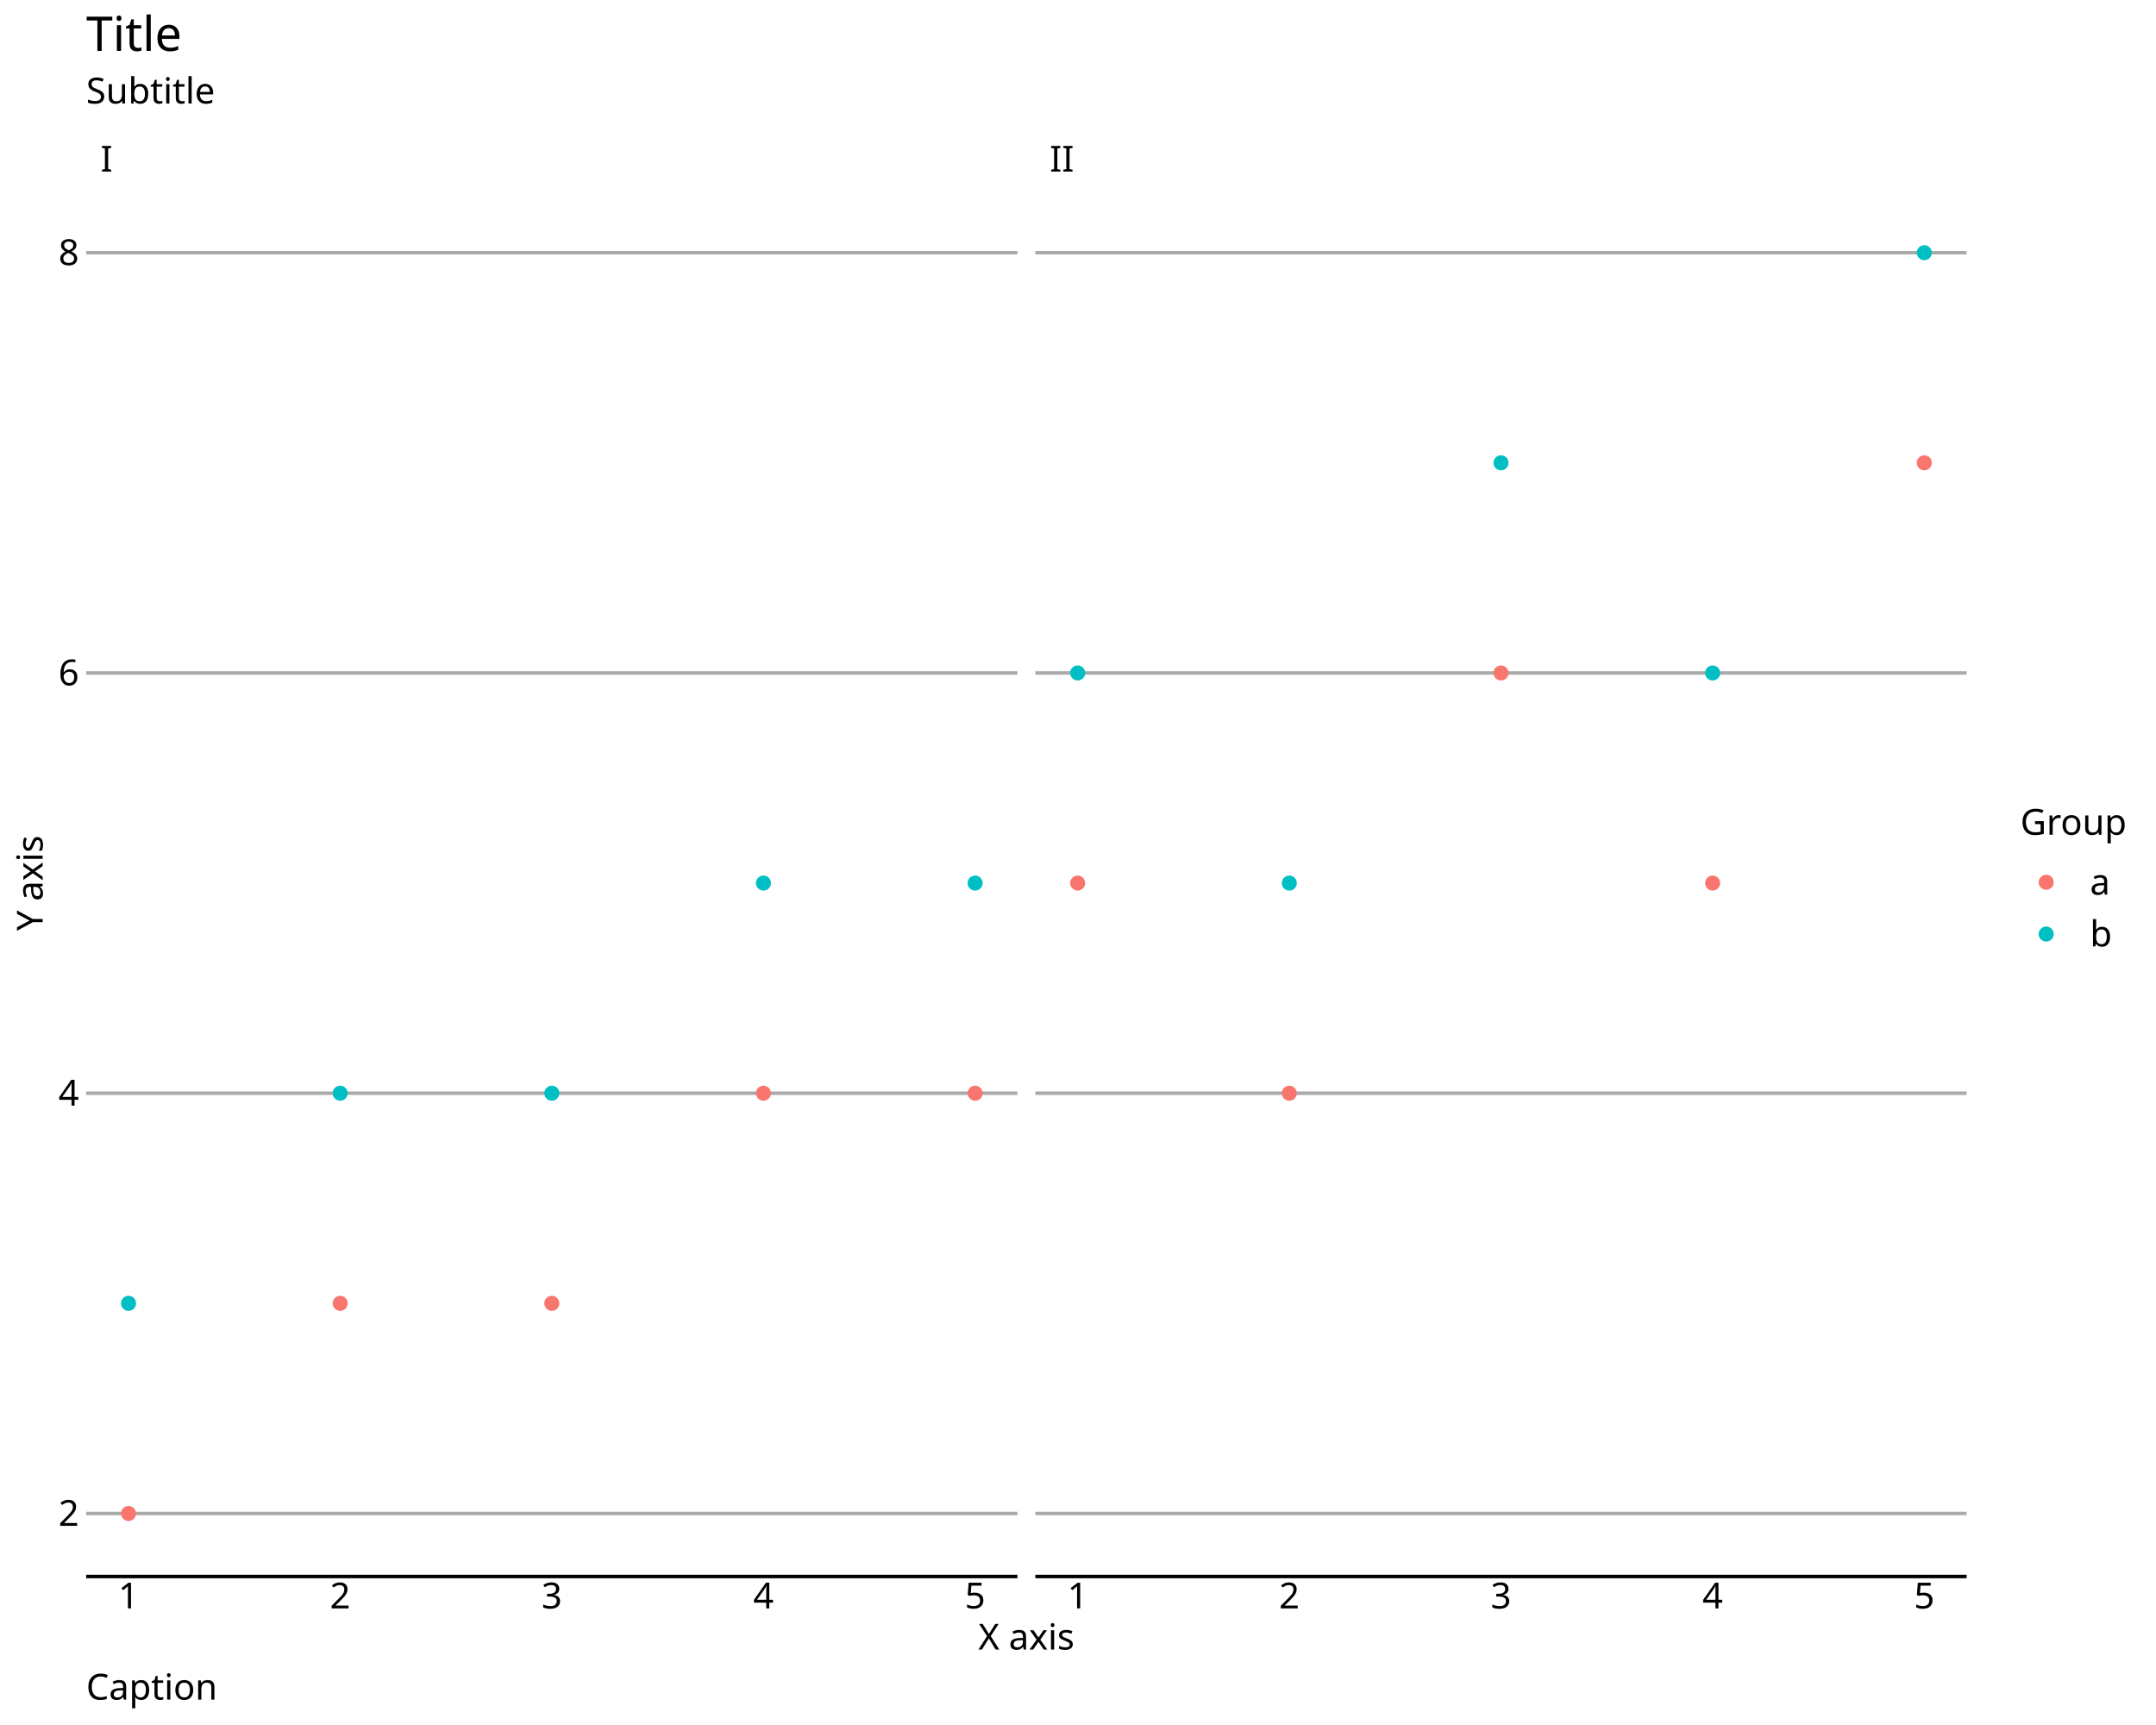
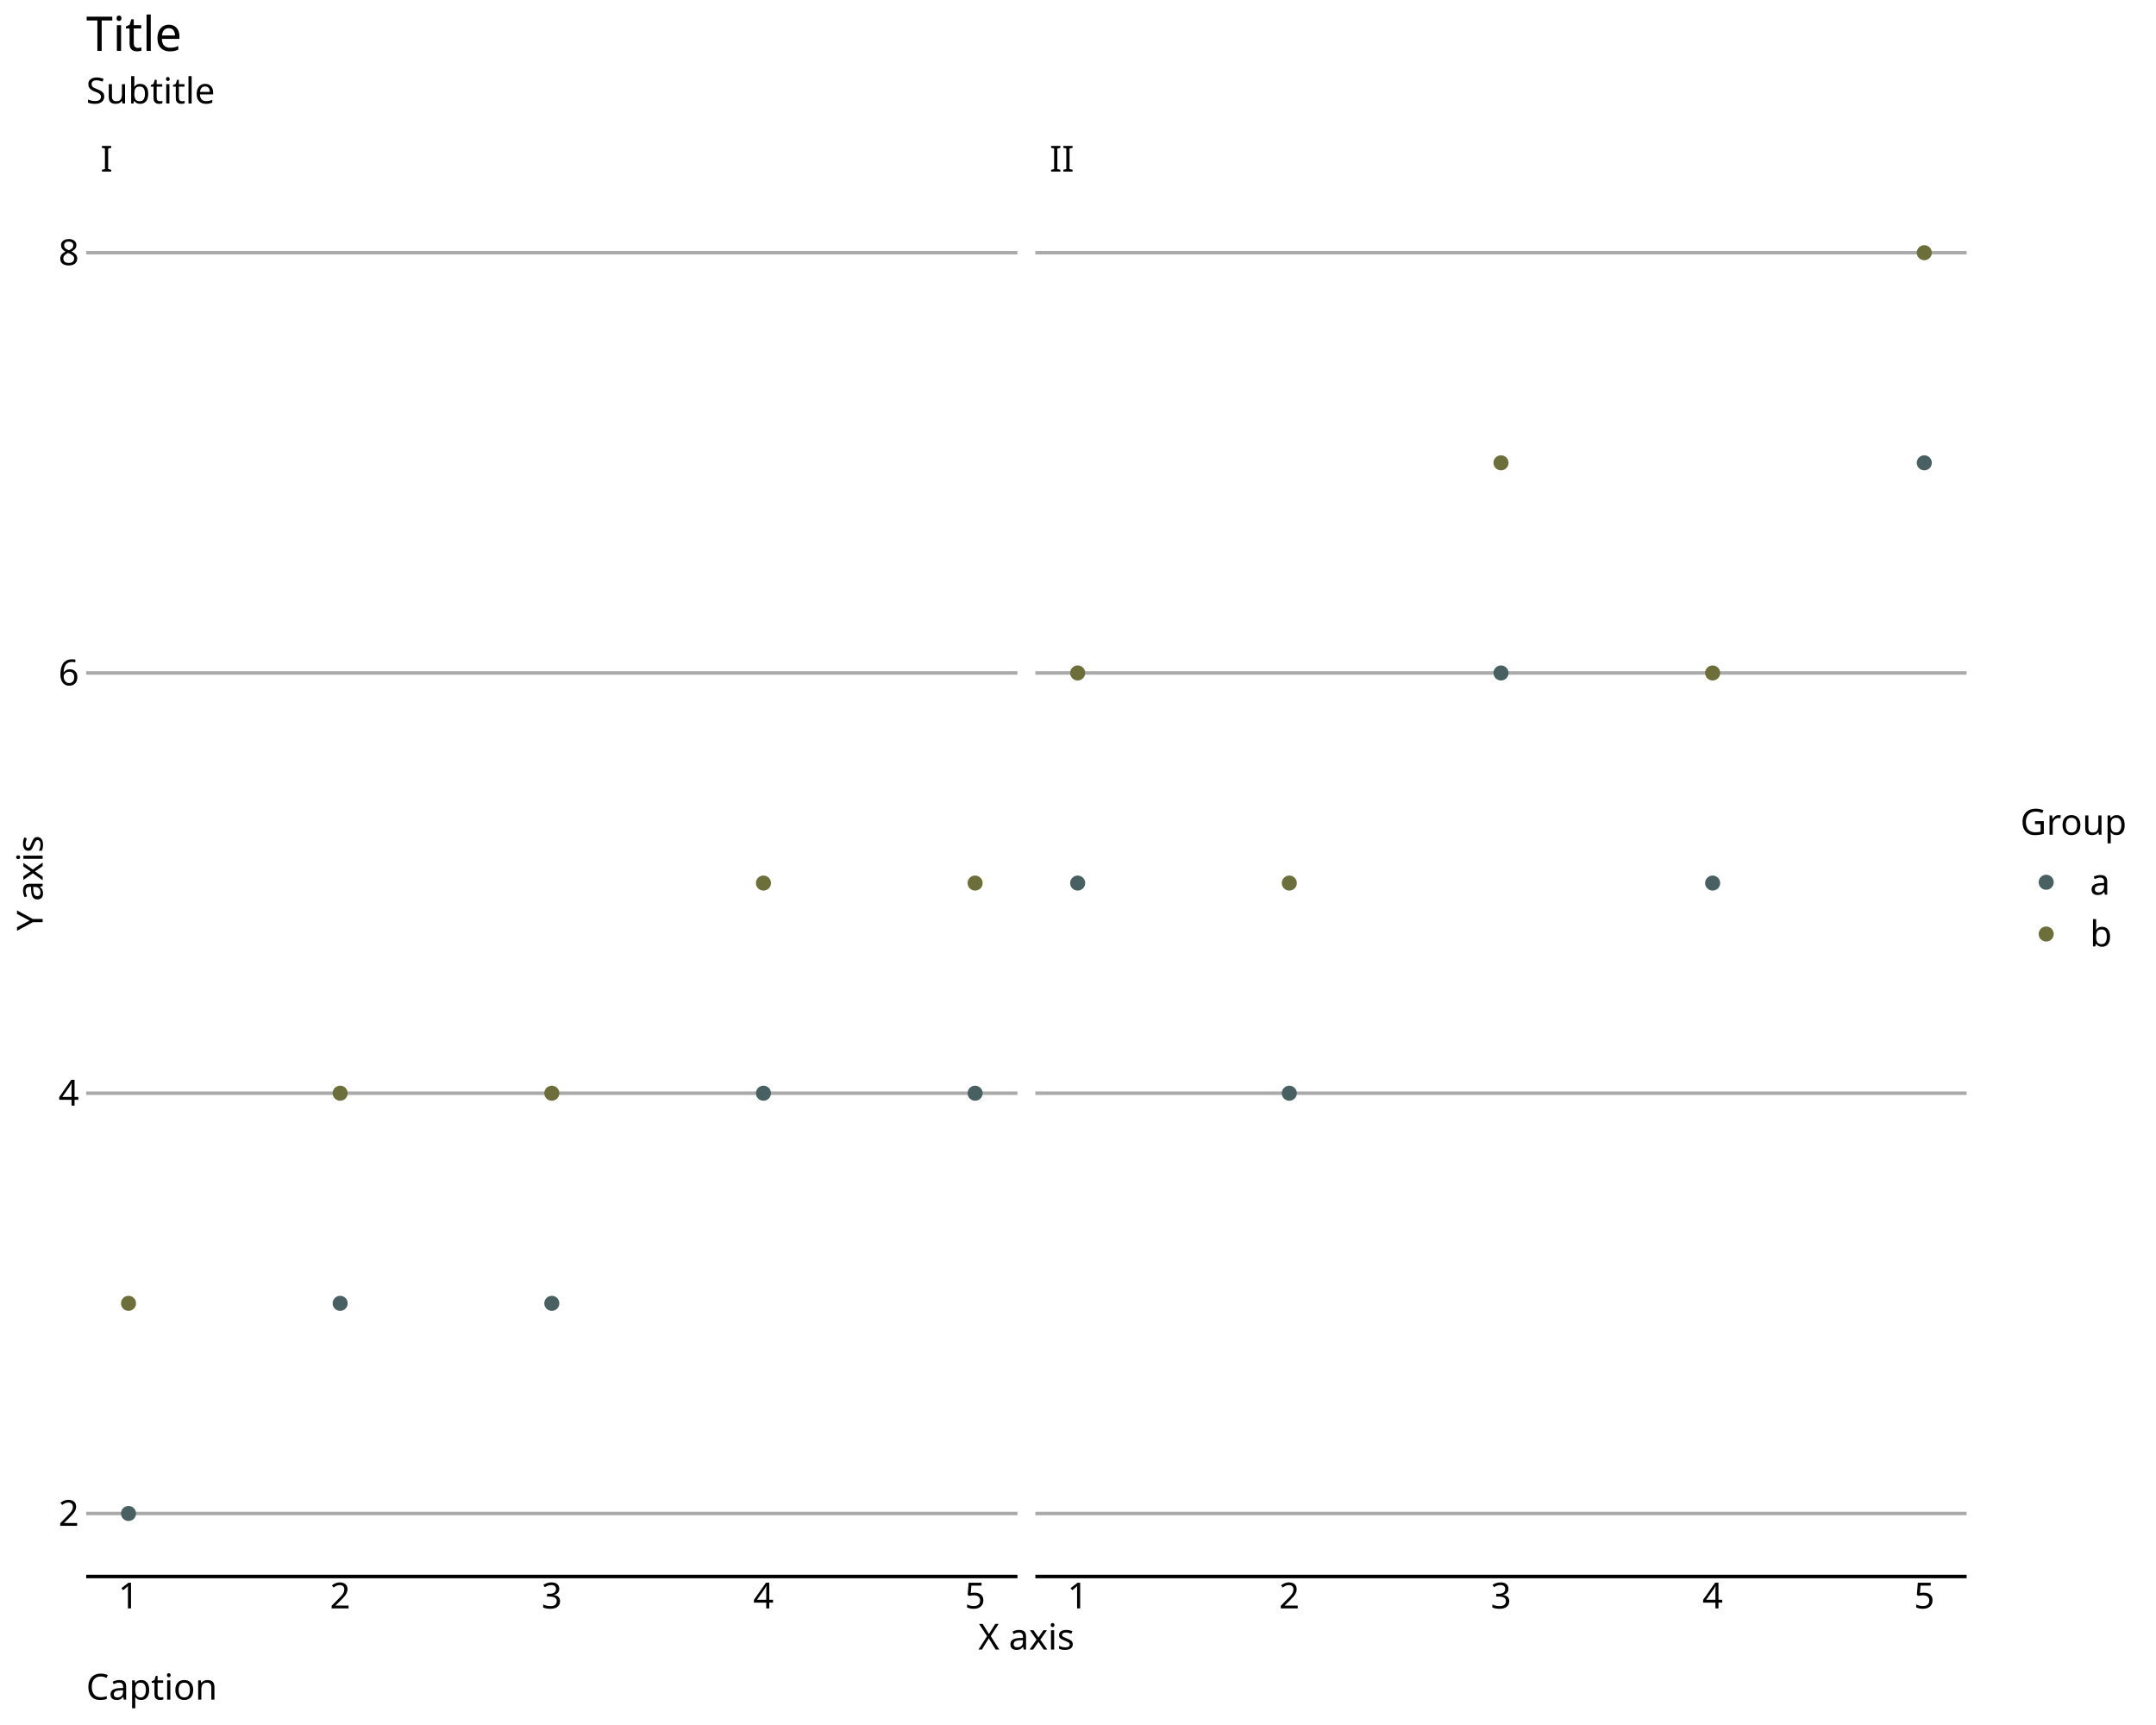
<svg xmlns="http://www.w3.org/2000/svg" class="svglite" data-engine-version="2.0" width="720.00pt" height="576.00pt" viewBox="0 0 720.00 576.00">
  <defs>
    <style type="text/css">
    .svglite line, .svglite polyline, .svglite polygon, .svglite path, .svglite rect, .svglite circle {
      fill: none;
      stroke: #000000;
      stroke-linecap: round;
      stroke-linejoin: round;
      stroke-miterlimit: 10.00;
    }
  </style>
  </defs>
  <rect width="100%" height="100%" style="stroke: none; fill: #FFFFFF;" />
  <defs>
    <clipPath id="cpMC4wMHw3MjAuMDB8MC4wMHw1NzYuMDA=">
      <rect x="0.00" y="0.00" width="720.00" height="576.00" />
    </clipPath>
  </defs>
  <g clip-path="url(#cpMC4wMHw3MjAuMDB8MC4wMHw1NzYuMDA=)">
    <rect x="0.00" y="0.00" width="720.00" height="576.00" style="stroke-width: 1.16; stroke: none; fill: #FFFFFF;" />
  </g>
  <defs>
    <clipPath id="cpMjguNzh8MzM5Ljc4fDYzLjMzfDUyNi40Mg==">
      <rect x="28.78" y="63.33" width="311.00" height="463.09" />
    </clipPath>
  </defs>
  <g clip-path="url(#cpMjguNzh8MzM5Ljc4fDYzLjMzfDUyNi40Mg==)">
    <polyline points="28.78,505.37 339.78,505.37 " style="stroke-width: 1.16; stroke: #AAAAAA; stroke-linecap: butt;" />
    <polyline points="28.78,365.04 339.78,365.04 " style="stroke-width: 1.16; stroke: #AAAAAA; stroke-linecap: butt;" />
    <polyline points="28.78,224.71 339.78,224.71 " style="stroke-width: 1.16; stroke: #AAAAAA; stroke-linecap: butt;" />
    <polyline points="28.78,84.38 339.78,84.38 " style="stroke-width: 1.16; stroke: #AAAAAA; stroke-linecap: butt;" />
-     <circle cx="42.92" cy="505.37" r="2.13" style="stroke-width: 0.77; stroke: #F8766D; fill: #F8766D;" />
-     <circle cx="184.28" cy="435.20" r="2.13" style="stroke-width: 0.77; stroke: #F8766D; fill: #F8766D;" />
-     <circle cx="325.64" cy="365.04" r="2.13" style="stroke-width: 0.77; stroke: #F8766D; fill: #F8766D;" />
-     <circle cx="113.60" cy="435.20" r="2.13" style="stroke-width: 0.77; stroke: #F8766D; fill: #F8766D;" />
-     <circle cx="254.96" cy="365.04" r="2.13" style="stroke-width: 0.77; stroke: #F8766D; fill: #F8766D;" />
-     <circle cx="42.92" cy="435.20" r="2.13" style="stroke-width: 0.77; stroke: #00BFC4; fill: #00BFC4;" />
-     <circle cx="184.28" cy="365.04" r="2.13" style="stroke-width: 0.77; stroke: #00BFC4; fill: #00BFC4;" />
-     <circle cx="325.64" cy="294.87" r="2.13" style="stroke-width: 0.77; stroke: #00BFC4; fill: #00BFC4;" />
-     <circle cx="113.60" cy="365.04" r="2.13" style="stroke-width: 0.77; stroke: #00BFC4; fill: #00BFC4;" />
-     <circle cx="254.96" cy="294.87" r="2.13" style="stroke-width: 0.77; stroke: #00BFC4; fill: #00BFC4;" />
+     <circle cx="42.92" cy="505.37" r="2.13" style="stroke-width: 0.77; stroke: #496063; fill: #496063;" />
+     <circle cx="184.28" cy="435.20" r="2.13" style="stroke-width: 0.77; stroke: #496063; fill: #496063;" />
+     <circle cx="325.64" cy="365.04" r="2.13" style="stroke-width: 0.77; stroke: #496063; fill: #496063;" />
+     <circle cx="113.60" cy="435.20" r="2.13" style="stroke-width: 0.77; stroke: #496063; fill: #496063;" />
+     <circle cx="254.96" cy="365.04" r="2.13" style="stroke-width: 0.77; stroke: #496063; fill: #496063;" />
+     <circle cx="42.92" cy="435.20" r="2.13" style="stroke-width: 0.77; stroke: #6C6F39; fill: #6C6F39;" />
+     <circle cx="184.28" cy="365.04" r="2.13" style="stroke-width: 0.77; stroke: #6C6F39; fill: #6C6F39;" />
+     <circle cx="325.64" cy="294.87" r="2.13" style="stroke-width: 0.77; stroke: #6C6F39; fill: #6C6F39;" />
+     <circle cx="113.60" cy="365.04" r="2.13" style="stroke-width: 0.77; stroke: #6C6F39; fill: #6C6F39;" />
+     <circle cx="254.96" cy="294.87" r="2.13" style="stroke-width: 0.77; stroke: #6C6F39; fill: #6C6F39;" />
  </g>
  <g clip-path="url(#cpMC4wMHw3MjAuMDB8MC4wMHw1NzYuMDA=)">
</g>
  <defs>
    <clipPath id="cpMzQ1Ljc2fDY1Ni43NXw2My4zM3w1MjYuNDI=">
      <rect x="345.76" y="63.33" width="311.00" height="463.09" />
    </clipPath>
  </defs>
  <g clip-path="url(#cpMzQ1Ljc2fDY1Ni43NXw2My4zM3w1MjYuNDI=)">
    <polyline points="345.76,505.37 656.75,505.37 " style="stroke-width: 1.16; stroke: #AAAAAA; stroke-linecap: butt;" />
    <polyline points="345.76,365.04 656.75,365.04 " style="stroke-width: 1.16; stroke: #AAAAAA; stroke-linecap: butt;" />
    <polyline points="345.76,224.71 656.75,224.71 " style="stroke-width: 1.16; stroke: #AAAAAA; stroke-linecap: butt;" />
    <polyline points="345.76,84.38 656.75,84.38 " style="stroke-width: 1.16; stroke: #AAAAAA; stroke-linecap: butt;" />
-     <circle cx="430.57" cy="365.04" r="2.13" style="stroke-width: 0.77; stroke: #F8766D; fill: #F8766D;" />
-     <circle cx="571.94" cy="294.87" r="2.13" style="stroke-width: 0.77; stroke: #F8766D; fill: #F8766D;" />
-     <circle cx="359.89" cy="294.87" r="2.13" style="stroke-width: 0.77; stroke: #F8766D; fill: #F8766D;" />
-     <circle cx="501.26" cy="224.71" r="2.13" style="stroke-width: 0.77; stroke: #F8766D; fill: #F8766D;" />
-     <circle cx="642.62" cy="154.54" r="2.13" style="stroke-width: 0.77; stroke: #F8766D; fill: #F8766D;" />
-     <circle cx="430.57" cy="294.87" r="2.13" style="stroke-width: 0.77; stroke: #00BFC4; fill: #00BFC4;" />
-     <circle cx="571.94" cy="224.71" r="2.13" style="stroke-width: 0.77; stroke: #00BFC4; fill: #00BFC4;" />
-     <circle cx="359.89" cy="224.71" r="2.13" style="stroke-width: 0.77; stroke: #00BFC4; fill: #00BFC4;" />
-     <circle cx="501.26" cy="154.54" r="2.13" style="stroke-width: 0.77; stroke: #00BFC4; fill: #00BFC4;" />
-     <circle cx="642.62" cy="84.38" r="2.13" style="stroke-width: 0.77; stroke: #00BFC4; fill: #00BFC4;" />
+     <circle cx="430.57" cy="365.04" r="2.13" style="stroke-width: 0.77; stroke: #496063; fill: #496063;" />
+     <circle cx="571.94" cy="294.87" r="2.13" style="stroke-width: 0.77; stroke: #496063; fill: #496063;" />
+     <circle cx="359.89" cy="294.87" r="2.13" style="stroke-width: 0.77; stroke: #496063; fill: #496063;" />
+     <circle cx="501.26" cy="224.71" r="2.13" style="stroke-width: 0.77; stroke: #496063; fill: #496063;" />
+     <circle cx="642.62" cy="154.54" r="2.13" style="stroke-width: 0.77; stroke: #496063; fill: #496063;" />
+     <circle cx="430.57" cy="294.87" r="2.13" style="stroke-width: 0.77; stroke: #6C6F39; fill: #6C6F39;" />
+     <circle cx="571.94" cy="224.71" r="2.13" style="stroke-width: 0.77; stroke: #6C6F39; fill: #6C6F39;" />
+     <circle cx="359.89" cy="224.71" r="2.13" style="stroke-width: 0.77; stroke: #6C6F39; fill: #6C6F39;" />
+     <circle cx="501.26" cy="154.54" r="2.13" style="stroke-width: 0.77; stroke: #6C6F39; fill: #6C6F39;" />
+     <circle cx="642.62" cy="84.38" r="2.13" style="stroke-width: 0.77; stroke: #6C6F39; fill: #6C6F39;" />
  </g>
  <g clip-path="url(#cpMC4wMHw3MjAuMDB8MC4wMHw1NzYuMDA=)">
</g>
  <defs>
    <clipPath id="cpMjguNzh8MzM5Ljc4fDQzLjAyfDYzLjMz">
      <rect x="28.78" y="43.02" width="311.00" height="20.31" />
    </clipPath>
  </defs>
  <g clip-path="url(#cpMjguNzh8MzM5Ljc4fDQzLjAyfDYzLjMz)">
    <text x="33.56" y="57.30" style="font-size: 12.00px; font-family: sans;" textLength="3.33px" lengthAdjust="spacingAndGlyphs">I</text>
  </g>
  <g clip-path="url(#cpMC4wMHw3MjAuMDB8MC4wMHw1NzYuMDA=)">
</g>
  <defs>
    <clipPath id="cpMzQ1Ljc2fDY1Ni43NXw0My4wMnw2My4zMw==">
      <rect x="345.76" y="43.02" width="311.00" height="20.31" />
    </clipPath>
  </defs>
  <g clip-path="url(#cpMzQ1Ljc2fDY1Ni43NXw0My4wMnw2My4zMw==)">
    <text x="350.54" y="57.30" style="font-size: 12.00px; font-family: sans;" textLength="6.67px" lengthAdjust="spacingAndGlyphs">II</text>
  </g>
  <g clip-path="url(#cpMC4wMHw3MjAuMDB8MC4wMHw1NzYuMDA=)">
    <polyline points="28.78,526.42 339.78,526.42 " style="stroke-width: 1.16; stroke-linecap: butt;" />
    <text x="42.92" y="537.07" text-anchor="middle" style="font-size: 12.00px; font-family: sans;" textLength="6.67px" lengthAdjust="spacingAndGlyphs">1</text>
    <text x="113.60" y="537.07" text-anchor="middle" style="font-size: 12.00px; font-family: sans;" textLength="6.67px" lengthAdjust="spacingAndGlyphs">2</text>
    <text x="184.28" y="537.07" text-anchor="middle" style="font-size: 12.00px; font-family: sans;" textLength="6.67px" lengthAdjust="spacingAndGlyphs">3</text>
    <text x="254.96" y="537.07" text-anchor="middle" style="font-size: 12.00px; font-family: sans;" textLength="6.67px" lengthAdjust="spacingAndGlyphs">4</text>
    <text x="325.64" y="537.07" text-anchor="middle" style="font-size: 12.00px; font-family: sans;" textLength="6.67px" lengthAdjust="spacingAndGlyphs">5</text>
    <polyline points="345.76,526.42 656.75,526.42 " style="stroke-width: 1.16; stroke-linecap: butt;" />
    <text x="359.89" y="537.07" text-anchor="middle" style="font-size: 12.00px; font-family: sans;" textLength="6.67px" lengthAdjust="spacingAndGlyphs">1</text>
    <text x="430.57" y="537.07" text-anchor="middle" style="font-size: 12.00px; font-family: sans;" textLength="6.67px" lengthAdjust="spacingAndGlyphs">2</text>
    <text x="501.26" y="537.07" text-anchor="middle" style="font-size: 12.00px; font-family: sans;" textLength="6.67px" lengthAdjust="spacingAndGlyphs">3</text>
    <text x="571.94" y="537.07" text-anchor="middle" style="font-size: 12.00px; font-family: sans;" textLength="6.67px" lengthAdjust="spacingAndGlyphs">4</text>
    <text x="642.62" y="537.07" text-anchor="middle" style="font-size: 12.00px; font-family: sans;" textLength="6.67px" lengthAdjust="spacingAndGlyphs">5</text>
    <text x="26.39" y="509.50" text-anchor="end" style="font-size: 12.00px; font-family: sans;" textLength="6.67px" lengthAdjust="spacingAndGlyphs">2</text>
    <text x="26.39" y="369.17" text-anchor="end" style="font-size: 12.00px; font-family: sans;" textLength="6.67px" lengthAdjust="spacingAndGlyphs">4</text>
    <text x="26.39" y="228.84" text-anchor="end" style="font-size: 12.00px; font-family: sans;" textLength="6.67px" lengthAdjust="spacingAndGlyphs">6</text>
    <text x="26.39" y="88.51" text-anchor="end" style="font-size: 12.00px; font-family: sans;" textLength="6.67px" lengthAdjust="spacingAndGlyphs">8</text>
    <text x="342.77" y="550.80" text-anchor="middle" style="font-size: 12.00px; font-family: sans;" textLength="32.69px" lengthAdjust="spacingAndGlyphs">X axis</text>
    <text transform="translate(14.24,294.87) rotate(-90)" text-anchor="middle" style="font-size: 12.00px; font-family: sans;" textLength="32.69px" lengthAdjust="spacingAndGlyphs">Y axis</text>
    <rect x="668.71" y="263.25" width="45.31" height="63.24" style="stroke-width: 1.16; stroke: none;" />
    <text x="674.69" y="278.73" style="font-size: 12.00px; font-family: sans;" textLength="33.36px" lengthAdjust="spacingAndGlyphs">Group</text>
    <rect x="674.69" y="285.96" width="17.28" height="17.28" style="stroke-width: 1.16; stroke: none;" />
-     <circle cx="683.33" cy="294.60" r="2.13" style="stroke-width: 0.77; stroke: #F8766D; fill: #F8766D;" />
+     <circle cx="683.33" cy="294.60" r="2.13" style="stroke-width: 0.77; stroke: #496063; fill: #496063;" />
    <rect x="674.69" y="303.24" width="17.28" height="17.28" style="stroke-width: 1.16; stroke: none;" />
-     <circle cx="683.33" cy="311.88" r="2.13" style="stroke-width: 0.77; stroke: #00BFC4; fill: #00BFC4;" />
+     <circle cx="683.33" cy="311.88" r="2.13" style="stroke-width: 0.77; stroke: #6C6F39; fill: #6C6F39;" />
    <text x="697.94" y="298.73" style="font-size: 12.00px; font-family: sans;" textLength="6.67px" lengthAdjust="spacingAndGlyphs">a</text>
    <text x="697.94" y="316.01" style="font-size: 12.00px; font-family: sans;" textLength="6.67px" lengthAdjust="spacingAndGlyphs">b</text>
    <text x="28.78" y="34.55" style="font-size: 12.00px; font-family: sans;" textLength="40.02px" lengthAdjust="spacingAndGlyphs">Subtitle</text>
    <text x="28.78" y="16.99" style="font-size: 16.00px; font-family: sans;" textLength="30.22px" lengthAdjust="spacingAndGlyphs">Title</text>
    <text x="28.78" y="567.53" style="font-size: 12.00px; font-family: sans;" textLength="41.36px" lengthAdjust="spacingAndGlyphs">Caption</text>
  </g>
</svg>
